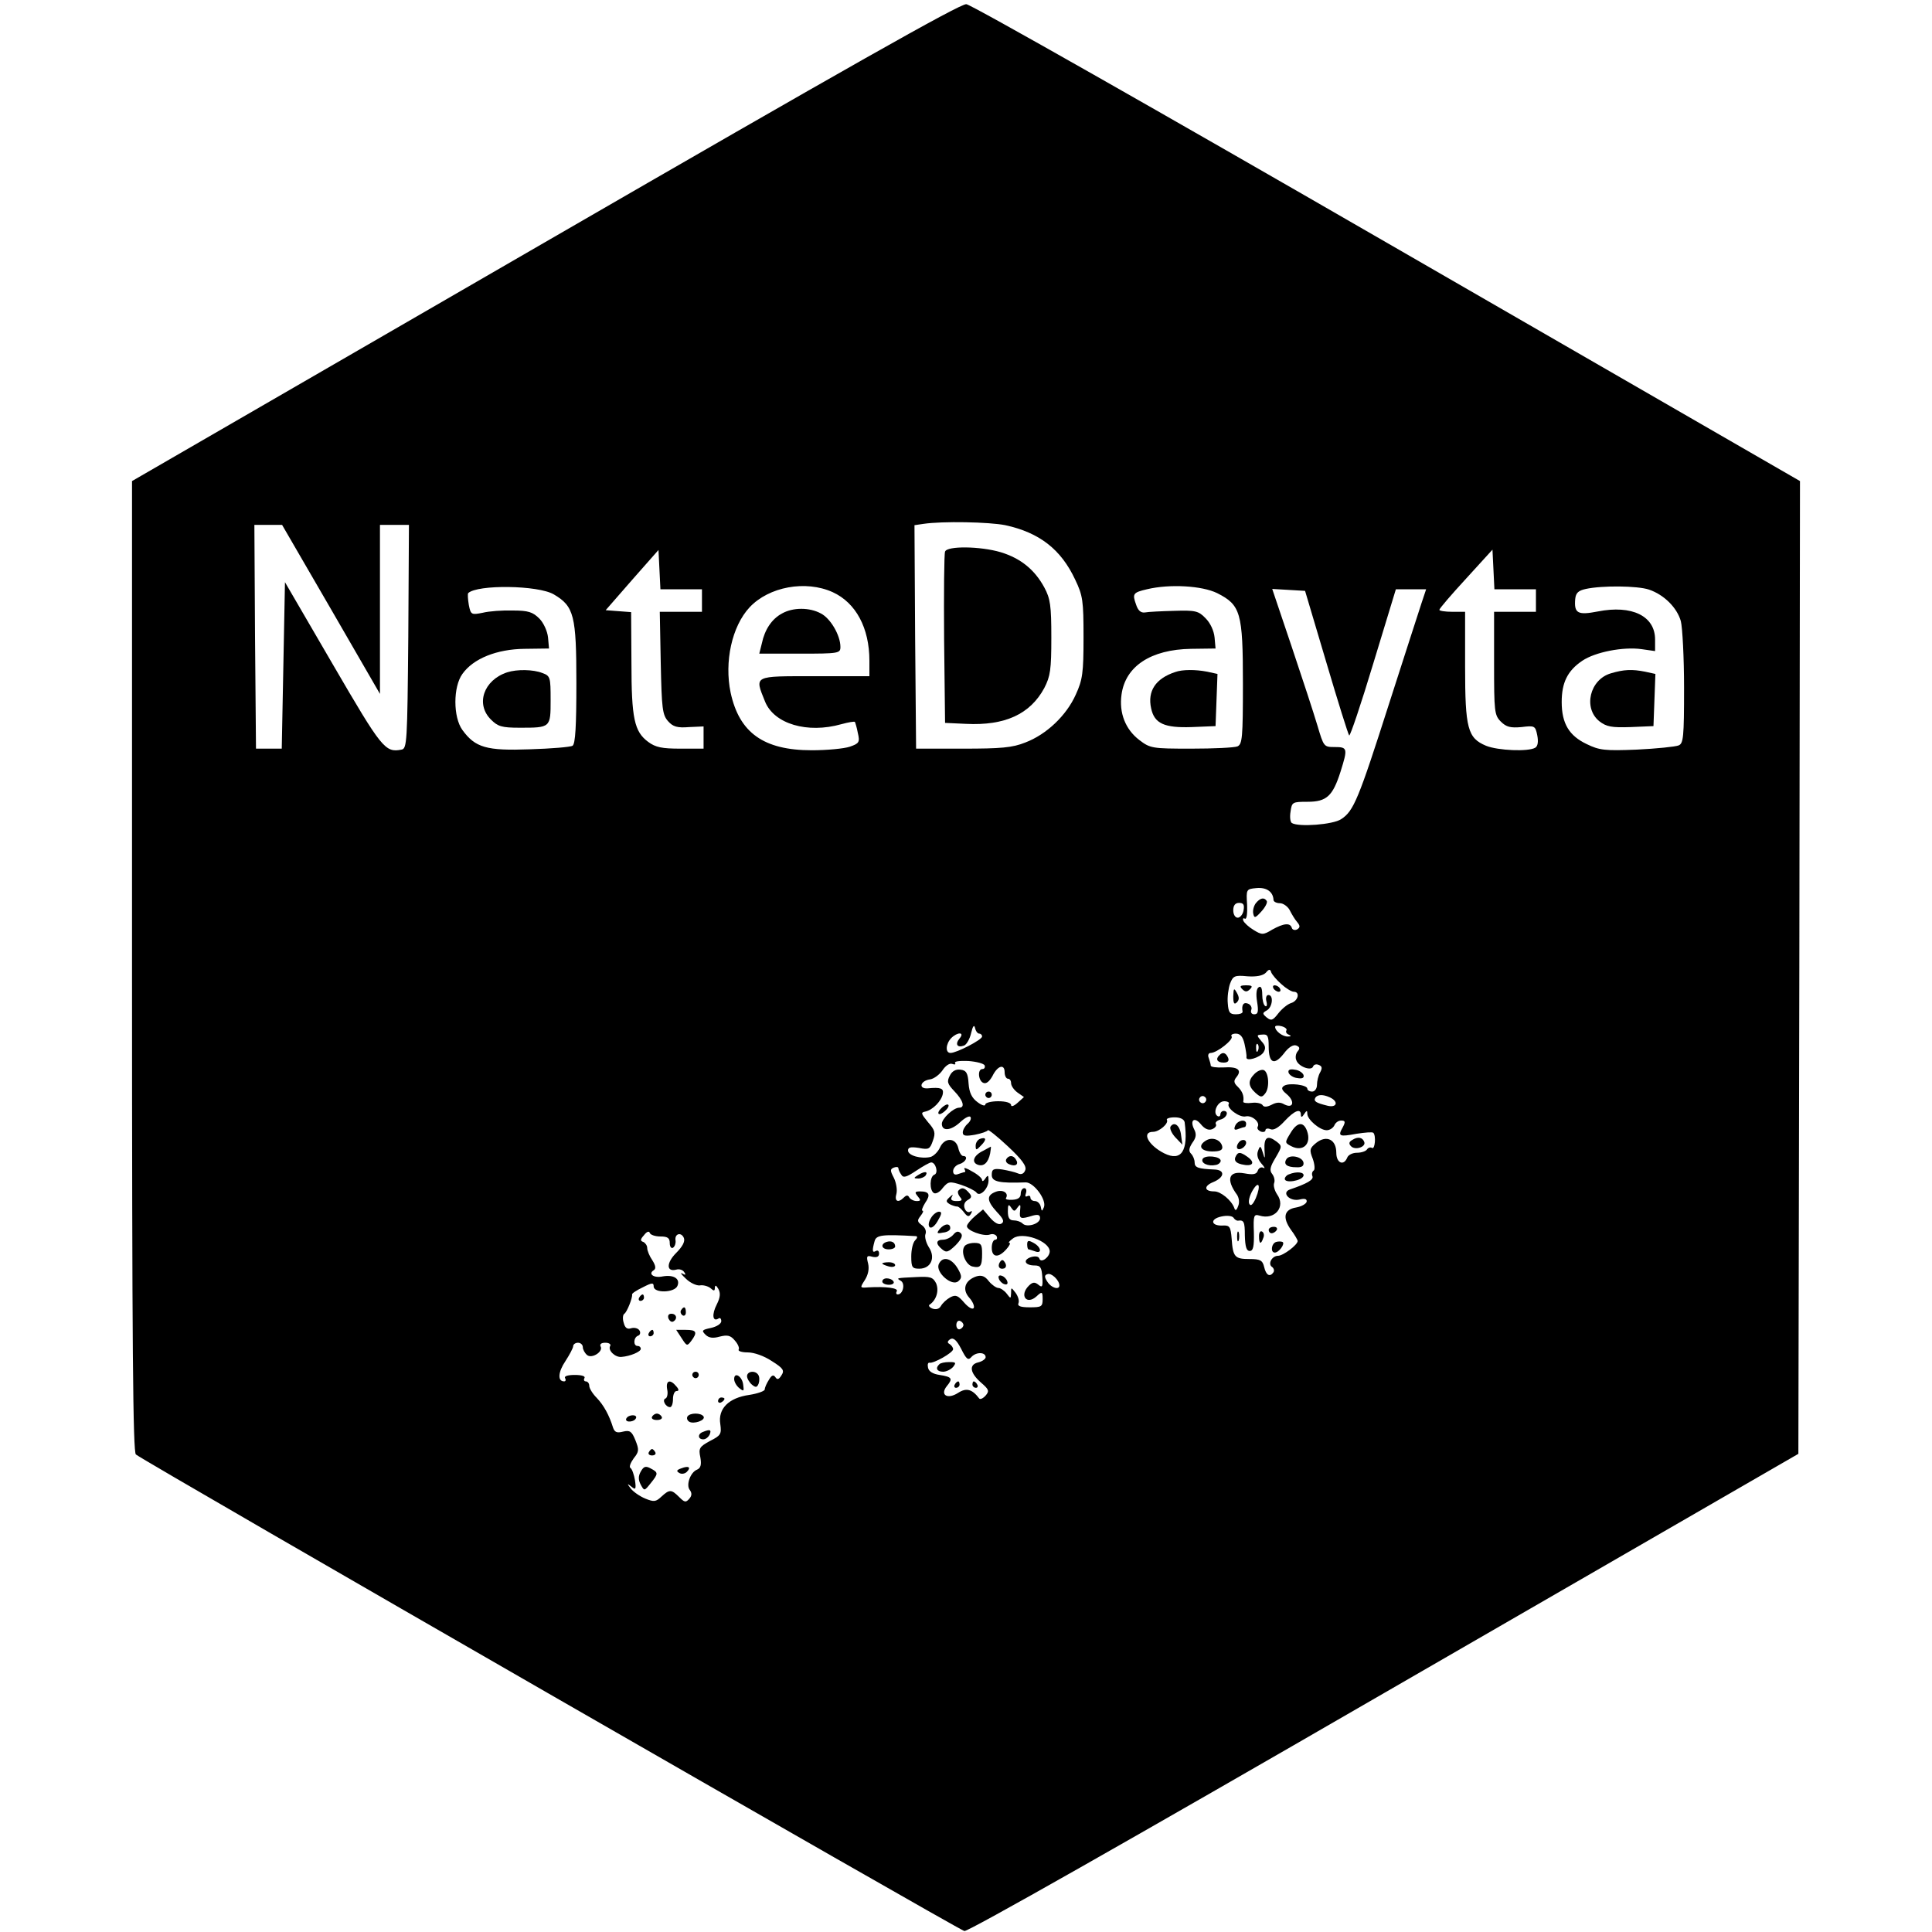
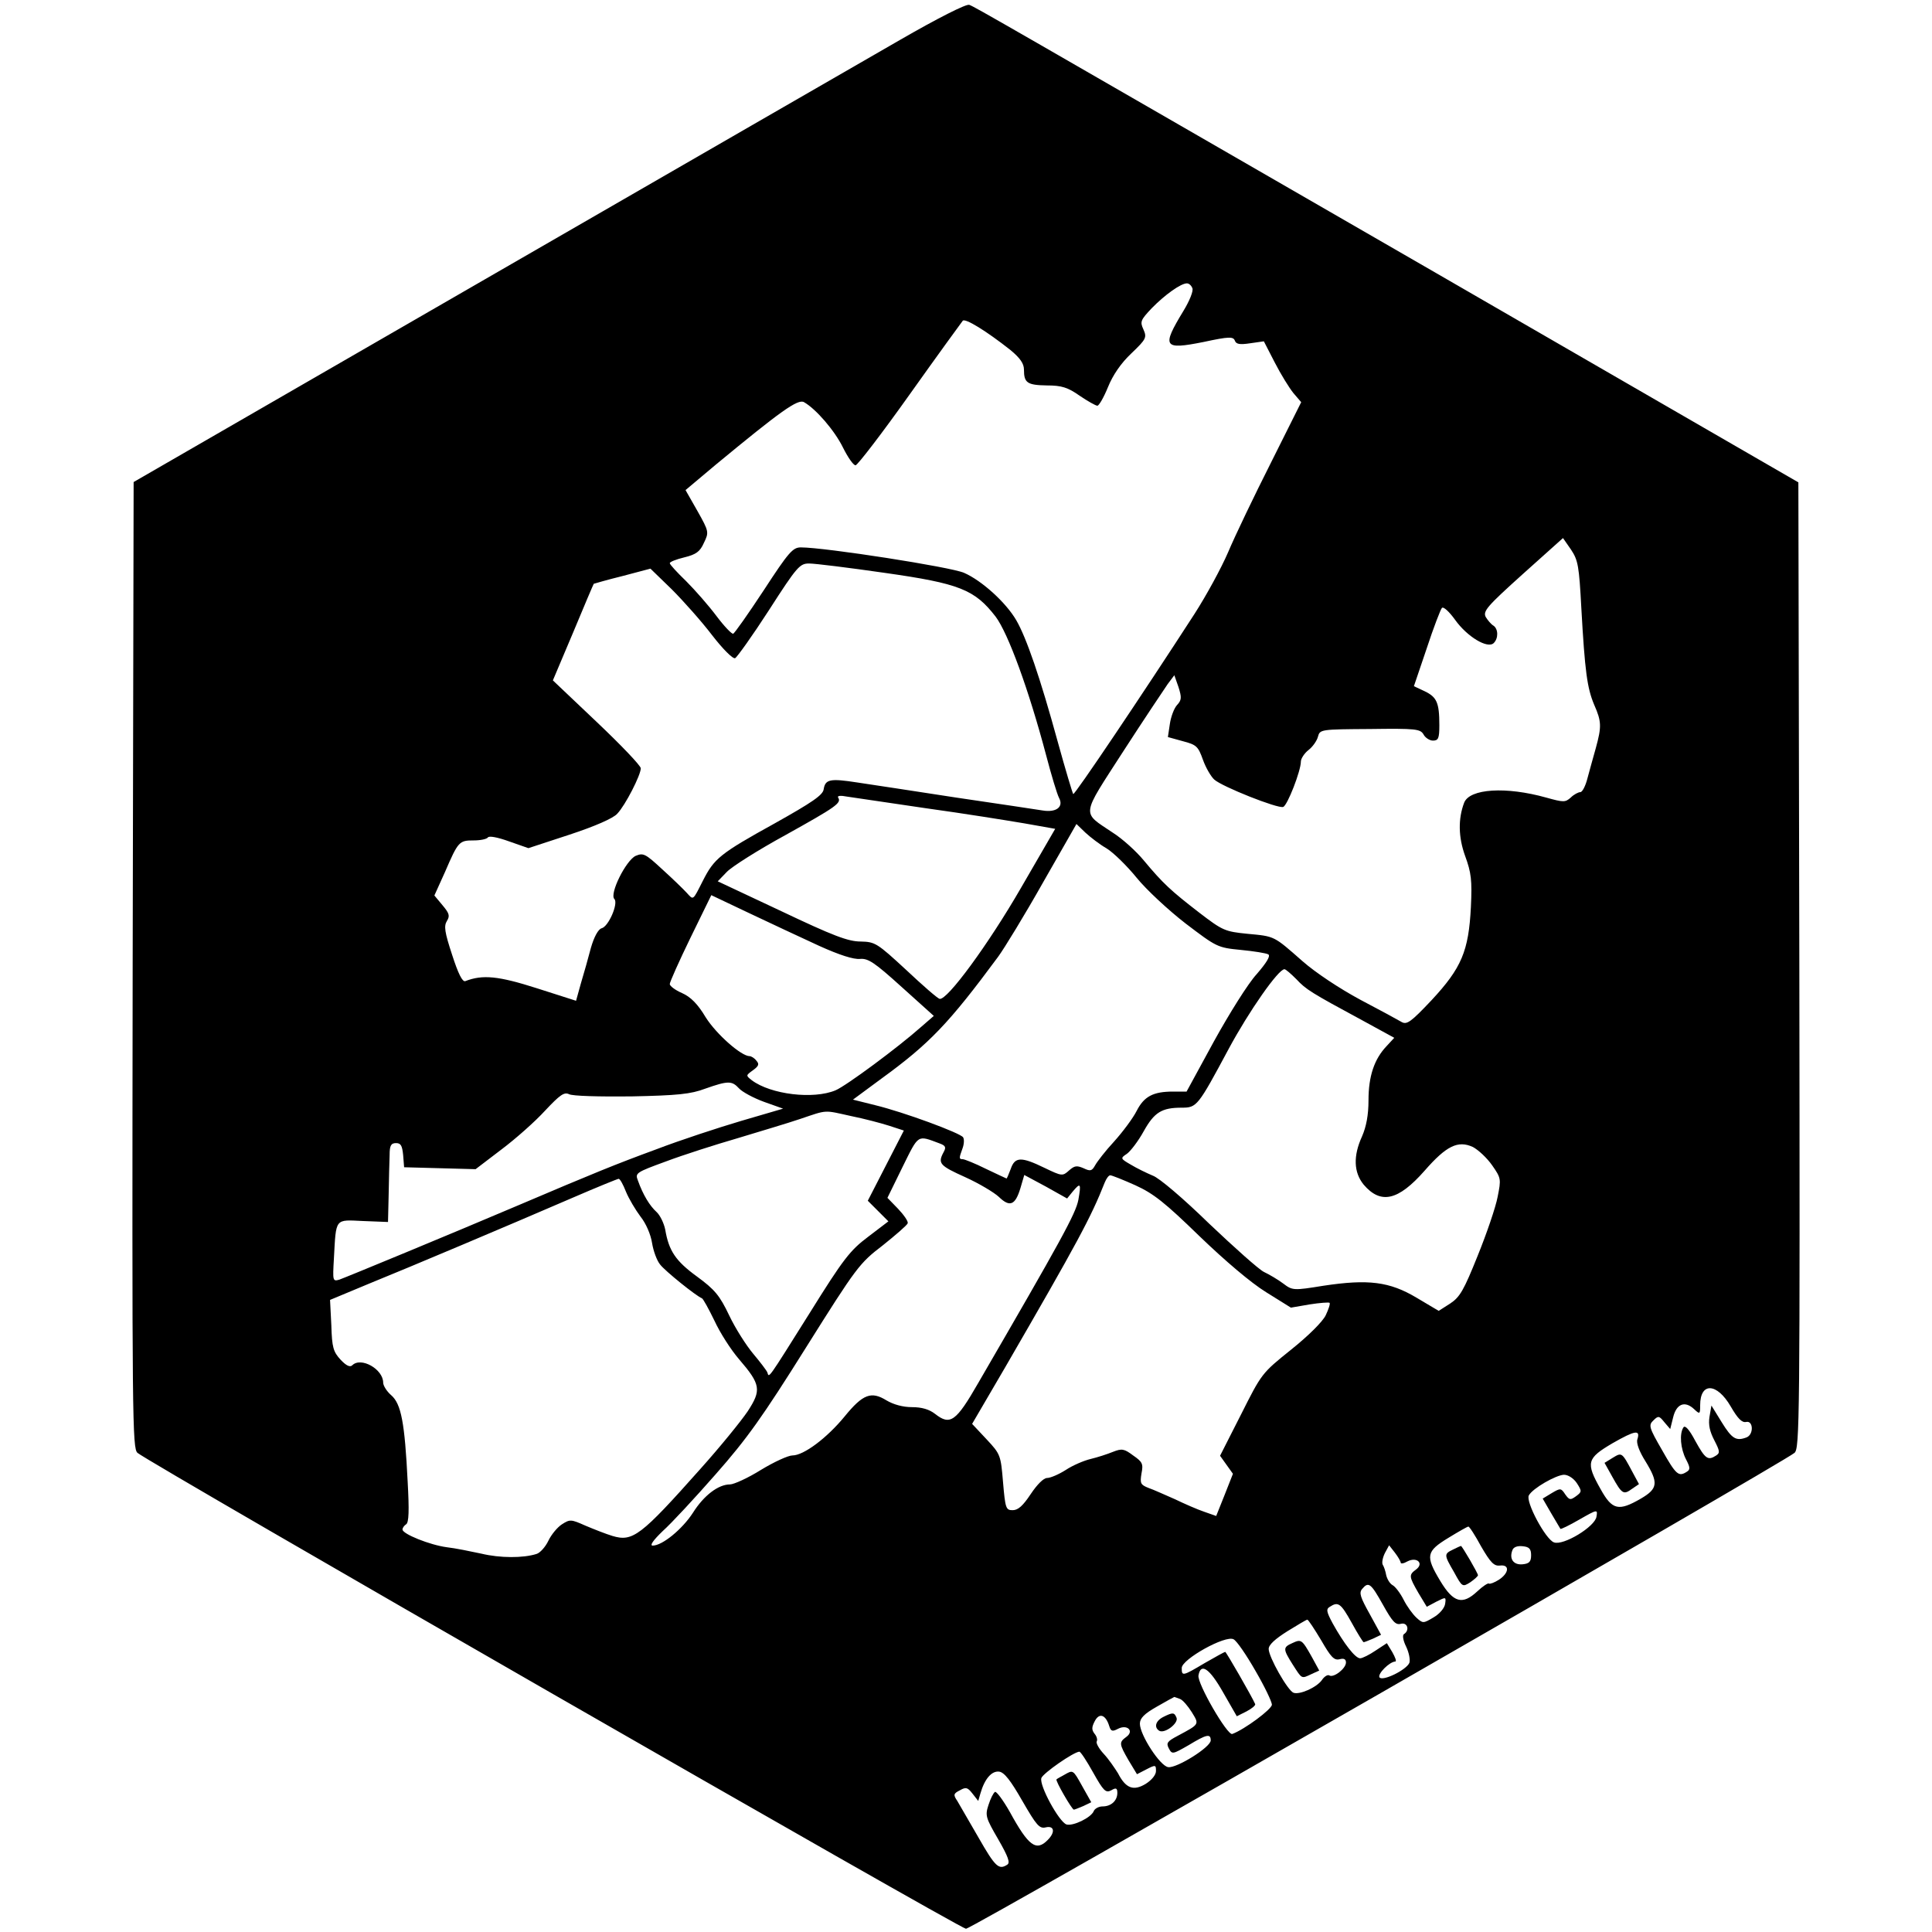
<svg xmlns="http://www.w3.org/2000/svg" version="1.0" width="600pt" height="600pt" viewBox="0 0 600 600" preserveAspectRatio="xMidYMid meet">
  <g transform="translate(0,600) scale(0.1,-0.1)" fill="#000000" stroke="none">
-     <path d="M1693 5248 l-1283 -742 0 -1507 c0 -1193 3 -1509 12 -1516 33 -26 2556 -1477 2573 -1480 12 -2 508 279 1305 740 l1285 742 3 1511 2 1510 -1281 739 c-705 407 -1293 741 -1308 742 -19 2 -383 -204 -1308 -739z m1429 -879 c106 -23 173 -75 217 -169 24 -50 26 -66 26 -180 0 -110 -3 -131 -24 -177 -29 -65 -91 -124 -157 -149 -40 -16 -75 -19 -194 -19 l-145 0 -3 347 -2 347 27 4 c60 9 205 6 255 -4z m-2094 -261 l152 -263 0 263 0 262 45 0 45 0 -2 -347 c-3 -328 -4 -348 -21 -351 -51 -10 -61 3 -213 264 l-149 256 -5 -259 -5 -258 -40 0 -40 0 -3 348 -2 347 43 0 43 0 152 -262z m1087 62 l65 0 0 -35 0 -35 -66 0 -65 0 3 -159 c3 -141 5 -161 23 -181 15 -17 29 -21 65 -18 l45 2 0 -34 0 -35 -72 0 c-57 0 -77 4 -100 21 -43 32 -52 72 -52 246 l-1 157 -40 3 -39 3 82 94 82 93 3 -61 3 -61 64 0z m2590 0 l65 0 0 -35 0 -35 -65 0 -65 0 0 -160 c0 -150 1 -161 21 -181 17 -17 30 -20 64 -17 41 5 43 4 49 -25 4 -20 2 -34 -6 -39 -21 -13 -116 -9 -153 6 -57 24 -65 53 -65 246 l0 170 -40 0 c-22 0 -40 3 -40 6 0 4 37 47 83 97 l82 90 3 -61 3 -62 64 0z m-2985 -16 c63 -37 70 -66 70 -276 0 -131 -3 -189 -12 -194 -6 -4 -66 -9 -132 -11 -135 -5 -170 5 -210 60 -29 40 -29 134 0 174 34 48 107 77 193 78 l76 1 -3 34 c-2 20 -14 46 -27 59 -20 20 -34 25 -82 25 -32 1 -74 -2 -94 -7 -35 -7 -37 -6 -43 24 -3 18 -4 34 -2 37 28 27 217 25 266 -4z m866 7 c72 -33 114 -111 114 -213 l0 -48 -170 0 c-192 0 -187 3 -154 -79 28 -69 131 -100 237 -70 22 6 40 9 42 7 1 -2 6 -17 9 -34 7 -29 4 -33 -25 -43 -18 -6 -71 -11 -118 -11 -149 0 -225 54 -252 179 -20 96 4 206 59 265 60 64 174 85 258 47z m1194 -3 c73 -37 80 -60 80 -281 0 -169 -2 -188 -17 -195 -10 -4 -75 -7 -144 -7 -121 0 -127 1 -161 27 -43 33 -63 84 -55 141 12 88 91 140 216 142 l76 1 -3 34 c-2 21 -13 45 -28 60 -22 23 -32 25 -97 23 -39 -1 -81 -3 -91 -5 -13 -2 -22 6 -28 25 -12 33 -9 37 34 47 71 17 171 11 218 -12z m1341 11 c47 -16 87 -56 99 -98 5 -20 10 -113 10 -207 0 -154 -2 -173 -17 -179 -10 -4 -68 -10 -130 -13 -99 -4 -116 -2 -155 17 -55 26 -78 64 -78 131 0 60 18 97 64 128 40 27 127 44 184 36 l42 -6 0 36 c0 73 -72 108 -178 87 -62 -12 -74 -6 -70 39 2 19 10 26 33 31 51 11 160 10 196 -2z m-1002 -226 c36 -122 68 -224 71 -227 3 -3 37 98 75 224 l70 230 47 0 47 0 -14 -42 c-8 -24 -53 -164 -101 -313 -95 -297 -110 -334 -149 -359 -25 -17 -132 -25 -153 -12 -5 3 -7 19 -4 36 4 29 6 30 53 30 59 0 78 18 102 93 23 73 22 77 -18 77 -34 0 -34 1 -54 68 -11 37 -47 147 -80 245 l-60 178 51 -3 51 -3 66 -222z m-164 -738 c0 -5 9 -10 20 -10 10 0 24 -10 30 -21 6 -12 16 -29 23 -37 10 -12 10 -17 1 -23 -7 -4 -15 -2 -17 4 -5 17 -25 15 -61 -5 -28 -17 -32 -17 -58 -1 -15 9 -29 22 -32 29 -2 6 0 9 5 6 6 -3 8 16 7 43 -3 48 -3 49 29 52 32 3 52 -12 53 -37z m-93 -32 c-2 -13 -11 -23 -18 -23 -8 0 -14 10 -14 23 0 15 6 23 18 23 14 0 17 -6 14 -23z m117 -229 c14 -13 32 -24 39 -24 20 0 14 -28 -8 -35 -11 -3 -29 -18 -40 -32 -17 -22 -22 -24 -36 -13 -14 12 -14 14 0 22 18 10 22 48 5 48 -6 0 -9 -9 -6 -20 3 -11 1 -18 -4 -14 -5 3 -9 19 -9 35 0 20 -4 28 -11 23 -7 -4 -9 -21 -5 -45 5 -31 3 -39 -9 -39 -8 0 -12 6 -9 14 3 7 -2 16 -10 19 -14 6 -21 -4 -17 -25 0 -5 -9 -8 -21 -8 -19 0 -23 6 -25 34 -2 19 2 47 7 61 9 24 14 27 54 23 28 -2 48 2 57 11 10 12 14 12 17 1 3 -7 17 -24 31 -36z m-938 -154 c5 0 9 -4 9 -9 0 -10 -79 -51 -98 -51 -17 0 -15 28 2 46 20 20 43 19 26 -1 -15 -18 -7 -30 14 -22 8 3 18 21 22 39 5 21 9 27 12 16 2 -10 8 -18 13 -18z m954 10 c-3 -5 1 -11 7 -13 9 -4 8 -6 -2 -6 -16 -1 -40 17 -40 30 0 4 9 5 20 2 11 -3 18 -9 15 -13z m-130 -42 c4 -18 7 -37 6 -41 -3 -15 42 -2 53 15 8 13 6 21 -7 35 -15 18 -15 19 3 20 17 2 20 -5 20 -37 0 -52 17 -60 47 -22 14 19 29 29 39 25 10 -4 12 -9 4 -18 -6 -7 -8 -20 -4 -28 7 -20 47 -34 52 -19 2 6 10 8 17 5 11 -4 12 -10 5 -23 -6 -10 -10 -28 -10 -39 0 -12 -7 -21 -15 -21 -8 0 -15 4 -15 9 0 12 -57 19 -72 9 -10 -6 -8 -13 8 -26 26 -22 21 -46 -7 -32 -13 8 -25 7 -40 -1 -14 -7 -24 -8 -28 -1 -3 5 -18 9 -33 7 -15 -2 -27 0 -27 3 3 18 -2 32 -17 47 -13 12 -13 19 -4 30 18 22 4 33 -40 30 -22 -1 -40 1 -40 6 0 4 -3 14 -6 23 -4 9 -1 16 6 16 19 0 71 41 65 51 -4 5 3 9 13 9 14 0 22 -10 27 -32z m42 -20 c-3 -8 -6 -5 -6 6 -1 11 2 17 5 13 3 -3 4 -12 1 -19z m-849 -47 c2 -6 -1 -11 -7 -11 -16 0 -13 -37 3 -43 9 -4 19 5 28 21 16 33 38 39 38 12 0 -11 5 -20 10 -20 6 0 10 -6 10 -14 0 -8 9 -21 20 -29 l20 -14 -20 -18 c-11 -10 -20 -13 -20 -7 0 7 -16 12 -40 12 -22 0 -40 -5 -40 -10 0 -6 -11 -3 -24 7 -18 13 -26 30 -28 58 -2 32 -7 41 -25 43 -14 2 -26 -4 -33 -18 -10 -19 -8 -26 14 -49 27 -28 34 -51 15 -51 -18 0 -54 -34 -54 -50 0 -24 28 -22 57 5 15 14 29 21 32 16 3 -5 -1 -14 -9 -21 -8 -7 -15 -19 -15 -27 0 -11 9 -12 38 -7 20 4 38 10 40 14 1 3 29 -19 62 -50 44 -41 59 -62 54 -74 -4 -11 -12 -15 -23 -10 -9 4 -31 9 -48 12 -28 4 -33 1 -33 -17 0 -21 23 -26 105 -23 25 1 66 -54 57 -77 -6 -14 -7 -14 -10 2 -2 9 -10 17 -18 17 -8 0 -14 5 -14 11 0 5 -4 7 -10 4 -6 -3 -7 1 -4 9 3 9 1 16 -5 16 -6 0 -11 -8 -11 -17 0 -12 -8 -18 -25 -19 -14 -1 -23 1 -21 5 10 16 -10 28 -31 20 -30 -11 -29 -28 3 -63 20 -21 24 -30 14 -36 -8 -5 -21 2 -35 18 l-22 26 -24 -20 c-13 -11 -25 -25 -26 -31 -3 -14 52 -34 71 -27 8 3 17 1 21 -5 3 -6 1 -11 -4 -11 -6 0 -11 -11 -11 -25 0 -30 20 -33 45 -5 10 11 14 20 10 20 -5 0 0 6 11 14 29 22 113 -8 114 -40 0 -18 -27 -38 -32 -23 -2 7 -12 9 -26 5 -27 -9 -19 -26 11 -26 18 0 22 -6 24 -36 2 -30 0 -34 -12 -24 -11 9 -18 9 -30 -3 -30 -30 -7 -61 24 -33 17 16 19 15 19 -9 0 -23 -4 -25 -40 -25 -29 0 -39 4 -35 13 3 7 -1 21 -9 32 -14 18 -14 18 -14 -1 -1 -18 -1 -18 -14 -1 -7 9 -19 17 -25 17 -7 0 -21 10 -30 21 -12 16 -23 20 -39 15 -35 -12 -45 -40 -22 -66 11 -12 17 -27 14 -32 -4 -6 -17 2 -30 17 -19 22 -26 25 -43 16 -11 -6 -24 -18 -29 -27 -5 -9 -15 -12 -26 -8 -10 4 -14 10 -8 13 20 14 29 43 19 66 -10 19 -18 21 -61 19 -65 -3 -63 -3 -48 -12 14 -9 6 -42 -10 -42 -5 0 -6 5 -3 10 6 10 -34 15 -88 12 -27 -2 -27 -2 -11 23 10 16 14 34 10 51 -6 23 -4 26 13 21 14 -3 21 0 21 10 0 8 -4 11 -10 8 -11 -7 -12 1 -4 30 5 20 24 22 129 16 5 -1 4 -6 -3 -13 -7 -7 -12 -29 -12 -50 0 -34 3 -38 25 -38 36 0 51 34 30 66 -9 14 -14 33 -11 41 4 9 -1 21 -11 28 -15 11 -15 15 -4 29 7 9 10 16 6 16 -4 0 0 11 8 24 18 26 13 36 -16 36 -16 0 -17 -3 -7 -15 10 -12 10 -15 -3 -15 -9 0 -19 5 -23 11 -4 8 -9 8 -17 0 -18 -18 -30 -12 -23 12 3 12 -1 35 -8 49 -12 23 -12 27 0 32 8 3 14 2 14 -2 0 -4 4 -13 9 -20 6 -11 16 -8 46 12 21 14 42 26 47 26 14 0 23 -33 10 -38 -15 -5 -16 -48 -2 -57 6 -4 19 3 28 16 17 20 21 21 58 9 21 -7 42 -18 46 -23 10 -16 38 11 38 37 0 17 -2 18 -10 6 -5 -8 -10 -10 -10 -5 0 6 -14 18 -31 27 -16 10 -27 13 -24 8 3 -6 4 -10 1 -10 -2 0 -11 -3 -20 -6 -10 -4 -16 -1 -16 9 0 9 9 19 20 22 20 6 28 25 11 25 -5 0 -12 11 -15 25 -8 33 -43 33 -57 1 -6 -13 -19 -26 -29 -29 -29 -7 -70 4 -70 20 0 10 8 12 34 8 30 -6 34 -4 43 22 9 25 7 33 -15 58 -22 27 -23 30 -8 33 23 5 50 33 54 55 3 17 -6 21 -47 17 -30 -2 -23 24 8 28 12 2 29 15 38 28 9 14 22 23 30 20 8 -3 12 -2 9 3 -3 5 15 7 41 6 26 -2 49 -8 51 -14z m686 -112 c-3 -5 -10 -7 -15 -3 -5 3 -7 10 -3 15 3 5 10 7 15 3 5 -3 7 -10 3 -15z m386 13 c28 -13 22 -33 -7 -26 -37 9 -44 14 -38 25 7 10 23 11 45 1z m-314 -20 c-8 -13 34 -44 53 -39 19 4 45 -18 37 -32 -3 -5 1 -11 9 -15 8 -3 15 -1 15 4 0 5 7 7 16 3 10 -4 26 6 44 26 30 32 50 40 50 19 0 -9 4 -8 10 2 8 12 10 12 10 1 0 -18 39 -51 60 -51 10 0 20 7 24 15 3 8 12 15 21 15 13 0 14 -4 5 -21 -16 -28 -11 -30 43 -20 26 4 49 6 52 3 9 -9 5 -53 -4 -47 -5 3 -12 1 -16 -5 -3 -5 -17 -10 -31 -10 -14 0 -27 -7 -30 -15 -11 -27 -34 -17 -34 15 0 41 -30 56 -62 31 -21 -17 -22 -22 -11 -50 6 -17 7 -33 3 -36 -5 -3 -7 -11 -4 -18 4 -11 -17 -23 -70 -41 -28 -10 0 -39 31 -31 16 4 22 1 21 -7 -2 -7 -16 -15 -33 -18 -37 -6 -43 -31 -16 -69 12 -16 21 -32 21 -35 0 -12 -45 -46 -61 -46 -19 0 -33 -26 -18 -35 5 -4 7 -11 4 -16 -11 -16 -23 -10 -29 16 -5 21 -12 25 -46 25 -45 0 -51 6 -55 63 -3 37 -6 42 -27 41 -37 -2 -42 20 -5 28 18 4 34 2 38 -4 3 -5 9 -9 13 -9 19 3 22 -3 22 -46 1 -35 5 -48 15 -48 11 0 14 14 13 58 -2 52 0 57 17 52 48 -15 83 27 55 66 -8 12 -12 28 -9 35 3 8 0 20 -6 28 -9 11 -7 22 10 50 21 36 21 37 3 51 -28 21 -39 13 -37 -26 2 -29 1 -30 -5 -9 -7 23 -9 23 -15 6 -5 -12 -1 -26 10 -39 10 -11 13 -17 7 -14 -7 4 -15 0 -18 -9 -4 -11 -14 -13 -41 -8 -49 9 -59 -18 -23 -67 6 -10 8 -24 3 -35 -5 -14 -9 -15 -12 -5 -9 24 -42 51 -62 51 -32 0 -33 17 -3 29 36 15 37 38 3 39 -50 2 -61 6 -61 22 0 9 -5 21 -11 27 -8 8 -7 17 4 34 12 16 13 27 6 41 -15 29 0 41 20 17 12 -15 24 -20 35 -16 10 4 15 11 12 16 -3 5 3 11 14 14 20 5 28 27 10 27 -5 0 -10 -5 -10 -11 0 -5 -4 -8 -9 -5 -16 10 0 46 21 46 10 0 17 -4 14 -8z m-137 -57 c12 -89 -10 -123 -63 -97 -50 25 -72 67 -35 67 19 0 49 26 43 37 -3 4 8 8 24 8 18 0 29 -6 31 -15z m221 -236 c-9 -20 -16 -26 -20 -18 -4 6 0 24 9 40 20 35 28 19 11 -22z m-740 -29 c9 12 10 10 8 -10 -3 -26 1 -27 40 -15 16 4 22 2 22 -8 0 -18 -41 -30 -54 -17 -6 6 -18 10 -28 10 -13 0 -18 8 -18 28 0 21 2 24 10 12 9 -13 11 -13 20 0z m-1109 -90 c23 0 29 -5 29 -21 0 -11 5 -17 10 -14 6 4 9 14 8 22 -4 22 18 28 26 8 4 -11 -5 -27 -24 -46 -31 -31 -31 -60 0 -52 10 3 21 -1 25 -8 6 -8 4 -10 -6 -4 -8 4 -3 -3 11 -16 13 -13 33 -22 43 -21 10 2 25 -2 33 -8 11 -10 14 -10 14 1 1 9 4 8 11 -4 7 -13 6 -26 -5 -48 -16 -31 -13 -55 5 -44 5 4 9 0 9 -8 0 -8 -14 -17 -32 -21 -28 -6 -30 -8 -17 -21 10 -10 23 -12 44 -6 24 6 34 4 47 -12 10 -11 15 -24 12 -28 -3 -5 10 -9 28 -9 20 0 51 -11 75 -27 35 -22 40 -29 30 -44 -8 -13 -13 -15 -19 -6 -6 9 -12 6 -20 -8 -7 -11 -13 -24 -13 -30 0 -5 -22 -13 -48 -17 -64 -9 -98 -43 -90 -91 4 -30 2 -35 -32 -52 -33 -18 -36 -23 -30 -51 4 -23 1 -33 -10 -38 -21 -8 -35 -48 -23 -63 7 -9 7 -18 -1 -27 -11 -13 -15 -12 -32 5 -24 24 -30 24 -55 1 -17 -16 -23 -17 -50 -6 -17 7 -37 21 -45 31 -12 16 -12 17 2 6 13 -11 15 -8 11 20 -3 17 -9 35 -14 38 -5 3 0 16 10 30 17 21 17 27 5 57 -11 27 -17 31 -38 26 -19 -5 -26 -2 -31 12 -12 39 -29 70 -51 93 -13 13 -23 30 -23 37 0 8 -5 14 -11 14 -5 0 -7 5 -4 10 4 6 -8 10 -30 10 -22 0 -34 -4 -30 -10 3 -5 2 -10 -3 -10 -21 0 -19 29 4 63 13 20 24 41 24 46 0 6 7 11 15 11 8 0 15 -6 15 -14 0 -7 6 -18 13 -24 15 -13 52 11 42 27 -3 7 3 11 15 11 12 0 18 -5 15 -10 -8 -13 15 -36 35 -34 27 2 60 16 60 25 0 5 -4 9 -10 9 -14 0 -13 27 2 32 6 2 8 10 4 16 -4 7 -16 10 -26 7 -12 -4 -19 1 -23 17 -4 12 -3 25 2 28 8 5 26 50 24 60 -1 3 14 13 33 22 29 15 34 15 34 3 0 -22 66 -20 74 2 9 22 -12 35 -46 29 -28 -6 -46 8 -28 19 8 5 6 15 -4 31 -9 13 -16 30 -16 38 0 8 -6 16 -12 19 -10 3 -10 8 2 21 8 11 16 14 18 7 2 -6 17 -11 33 -11z m1239 -152 c0 -15 -25 -8 -37 11 -10 15 -10 21 0 24 12 5 37 -19 37 -35z m-298 -123 c0 -5 -5 -11 -11 -13 -6 -2 -11 4 -11 13 0 9 5 15 11 13 6 -2 11 -8 11 -13z m26 -98 c15 15 43 14 43 -2 0 -5 -10 -13 -23 -16 -30 -7 -26 -33 10 -64 23 -20 25 -25 13 -39 -8 -9 -17 -13 -20 -9 -22 29 -40 34 -66 17 -33 -21 -57 -6 -34 22 19 23 15 28 -23 34 -21 3 -34 11 -36 23 -2 10 0 16 5 15 12 -3 73 31 73 42 0 5 -5 12 -11 16 -8 4 -7 9 2 15 10 6 20 -3 34 -30 17 -34 22 -37 33 -24z" />
-     <path d="M2935 4287 c-3 -7 -4 -129 -3 -272 l3 -260 65 -3 c121 -6 199 30 243 111 19 37 22 57 22 157 0 99 -3 121 -22 156 -30 55 -73 90 -135 109 -64 19 -167 20 -173 2z" />
-     <path d="M1575 3912 c-73 -24 -99 -99 -50 -147 21 -21 33 -25 89 -25 96 0 96 0 96 86 0 71 -1 75 -26 84 -28 11 -78 12 -109 2z" />
-     <path d="M2429 4095 c-32 -17 -54 -50 -63 -93 l-8 -32 126 0 c121 0 126 1 126 21 0 36 -31 89 -61 104 -35 19 -86 19 -120 0z" />
-     <path d="M3650 3913 c-61 -20 -87 -59 -75 -113 10 -47 41 -61 126 -58 l74 3 3 81 3 81 -32 7 c-36 7 -77 7 -99 -1z" />
-     <path d="M5003 3909 c-66 -19 -87 -108 -36 -149 22 -17 38 -20 97 -18 l71 3 3 81 3 81 -32 7 c-40 8 -66 7 -106 -5z" />
-     <path d="M3900 3195 c-6 -8 -10 -22 -8 -32 3 -15 6 -15 25 6 12 13 20 28 17 33 -8 12 -20 10 -34 -7z" />
-     <path d="M3858 2928 c9 -9 15 -9 24 0 9 9 7 12 -12 12 -19 0 -21 -3 -12 -12z" />
-     <path d="M3955 2930 c3 -5 11 -10 16 -10 6 0 7 5 4 10 -3 6 -11 10 -16 10 -6 0 -7 -4 -4 -10z" />
-     <path d="M3830 2906 c0 -22 3 -27 11 -19 8 8 8 16 0 30 -9 16 -10 14 -11 -11z" />
-     <path d="M3787 2723 c-13 -12 -7 -23 13 -23 13 0 18 5 14 15 -7 16 -17 19 -27 8z" />
-     <path d="M3896 2665 c-21 -21 -20 -38 3 -59 16 -14 20 -15 30 -2 15 18 11 68 -5 73 -7 2 -19 -3 -28 -12z" />
-     <path d="M4002 2668 c3 -7 15 -15 27 -16 16 -3 22 1 19 10 -3 7 -15 15 -27 16 -16 3 -22 -1 -19 -10z" />
-     <path d="M3060 2600 c0 -5 5 -10 10 -10 6 0 10 5 10 10 0 6 -4 10 -10 10 -5 0 -10 -4 -10 -10z" />
-     <path d="M2920 2555 c-7 -8 -8 -15 -2 -15 5 0 15 7 22 15 7 8 8 15 2 15 -5 0 -15 -7 -22 -15z" />
-     <path d="M3043 2463 c-7 -3 -13 -12 -13 -21 0 -15 2 -15 17 1 18 18 16 27 -4 20z" />
-     <path d="M3053 2426 c-29 -14 -37 -35 -17 -43 19 -7 33 6 39 35 2 12 3 21 2 21 -1 -1 -12 -6 -24 -13z" />
-     <path d="M3125 2400 c-3 -6 1 -13 10 -16 19 -8 30 0 20 15 -8 14 -22 14 -30 1z" />
-     <path d="M2850 2350 c-13 -8 -13 -10 2 -10 9 0 20 5 23 10 8 13 -5 13 -25 0z" />
-     <path d="M2977 2303 c-4 -3 -2 -12 4 -20 9 -10 7 -13 -10 -13 -15 0 -20 4 -15 13 5 9 3 8 -7 -1 -12 -11 -12 -14 1 -22 8 -4 18 -7 22 -7 4 1 13 -7 21 -17 11 -15 16 -16 22 -6 5 8 4 11 -2 7 -6 -4 -14 1 -17 10 -4 10 -1 20 9 26 13 7 14 12 4 23 -13 15 -22 18 -32 7z" />
-     <path d="M2891 2217 c-7 -11 -9 -23 -4 -28 5 -5 16 3 25 19 13 22 14 29 4 29 -7 0 -19 -9 -25 -20z" />
-     <path d="M2919 2184 c-11 -14 -10 -16 9 -12 13 1 23 7 23 13 1 17 -17 16 -32 -1z" />
-     <path d="M2960 2165 c-7 -8 -21 -15 -31 -15 -23 0 -24 -13 -3 -30 13 -11 19 -9 42 13 18 19 23 30 16 37 -8 8 -15 6 -24 -5z" />
-     <path d="M2753 2143 c-20 -7 -15 -23 7 -23 11 0 20 4 20 9 0 13 -12 19 -27 14z" />
-     <path d="M3190 2135 c0 -8 2 -15 4 -15 2 0 11 -3 20 -6 23 -9 20 13 -4 26 -16 9 -20 8 -20 -5z" />
-     <path d="M2995 2129 c-12 -18 4 -56 24 -62 26 -6 31 0 31 40 0 28 -3 33 -24 33 -14 0 -28 -5 -31 -11z" />
-     <path d="M2915 2073 c-9 -25 41 -69 61 -52 11 9 11 16 2 33 -20 39 -51 48 -63 19z" />
-     <path d="M3105 2080 c-8 -13 -1 -24 14 -19 6 3 7 10 2 18 -6 10 -10 10 -16 1z" />
-     <path d="M2740 2076 c0 -2 9 -6 20 -9 11 -3 20 -1 20 4 0 5 -9 9 -20 9 -11 0 -20 -2 -20 -4z" />
-     <path d="M3102 2029 c2 -7 10 -15 17 -17 8 -3 12 1 9 9 -2 7 -10 15 -17 17 -8 3 -12 -1 -9 -9z" />
-     <path d="M2740 2020 c0 -5 9 -10 21 -10 11 0 17 5 14 10 -3 6 -13 10 -21 10 -8 0 -14 -4 -14 -10z" />
-     <path d="M3836 2504 c-5 -12 -2 -15 10 -10 8 3 18 6 20 6 2 0 4 5 4 10 0 16 -27 11 -34 -6z" />
-     <path d="M4007 2480 c-17 -28 -17 -29 2 -39 37 -20 65 6 50 47 -11 30 -31 28 -52 -8z" />
-     <path d="M3747 2459 c-28 -16 -20 -34 17 -35 24 0 33 4 32 14 -3 21 -29 32 -49 21z" />
-     <path d="M4200 2460 c-11 -6 -12 -12 -4 -20 13 -13 46 -2 41 13 -5 15 -20 18 -37 7z" />
-     <path d="M3845 2449 c-4 -6 -5 -13 -2 -16 7 -7 27 6 27 18 0 12 -17 12 -25 -2z" />
-     <path d="M3836 2405 c-3 -10 3 -17 20 -21 33 -8 44 4 20 22 -25 18 -32 18 -40 -1z" />
-     <path d="M3735 2401 c-7 -13 17 -24 40 -19 9 1 16 8 16 13 0 14 -48 19 -56 6z" />
-     <path d="M3995 2400 c-10 -16 2 -25 31 -25 17 -1 24 4 22 15 -4 18 -43 26 -53 10z" />
-     <path d="M4003 2353 c-7 -2 -13 -9 -13 -14 0 -15 53 -6 58 9 4 12 -21 15 -45 5z" />
-     <path d="M3940 2180 c0 -5 4 -10 9 -10 6 0 13 5 16 10 3 6 -1 10 -9 10 -9 0 -16 -4 -16 -10z" />
-     <path d="M3842 2160 c0 -14 2 -19 5 -12 2 6 2 18 0 25 -3 6 -5 1 -5 -13z" />
-     <path d="M3910 2161 c0 -25 6 -27 13 -6 4 8 2 17 -3 20 -6 4 -10 -3 -10 -14z" />
-     <path d="M3963 2143 c-15 -5 -18 -33 -4 -33 13 0 33 28 24 33 -4 2 -14 2 -20 0z" />
-     <path d="M3635 2501 c-3 -6 4 -21 15 -33 l22 -23 -4 29 c-3 30 -21 45 -33 27z" />
-     <path d="M1985 1970 c-3 -5 -1 -10 4 -10 6 0 11 5 11 10 0 6 -2 10 -4 10 -3 0 -8 -4 -11 -10z" />
-     <path d="M2115 1931 c-3 -5 -1 -12 5 -16 5 -3 10 1 10 9 0 18 -6 21 -15 7z" />
-     <path d="M2076 1905 c4 -8 10 -12 15 -9 14 8 10 24 -6 24 -9 0 -12 -6 -9 -15z" />
-     <path d="M2015 1860 c-3 -5 -1 -10 4 -10 6 0 11 5 11 10 0 6 -2 10 -4 10 -3 0 -8 -4 -11 -10z" />
-     <path d="M2117 1844 c16 -25 17 -25 30 -8 20 27 16 34 -17 34 l-30 0 17 -26z" />
-     <path d="M2150 1730 c0 -5 5 -10 10 -10 6 0 10 5 10 10 0 6 -4 10 -10 10 -5 0 -10 -4 -10 -10z" />
-     <path d="M2320 1726 c0 -7 7 -19 15 -26 12 -10 16 -9 21 3 3 9 3 21 -1 27 -9 15 -35 12 -35 -4z" />
-     <path d="M2280 1717 c0 -8 7 -21 16 -28 14 -11 15 -10 12 11 -3 26 -28 41 -28 17z" />
-     <path d="M2072 1685 c3 -13 0 -26 -5 -28 -12 -4 0 -27 14 -27 5 0 9 11 9 25 0 14 5 25 11 25 8 0 8 5 -1 15 -19 23 -33 18 -28 -10z" />
-     <path d="M2230 1649 c0 -5 5 -7 10 -4 6 3 10 8 10 11 0 2 -4 4 -10 4 -5 0 -10 -5 -10 -11z" />
-     <path d="M1951 1601 c-7 -5 -9 -11 -4 -14 5 -3 15 -2 22 2 7 5 9 11 4 14 -5 3 -15 2 -22 -2z" />
-     <path d="M2025 1600 c-3 -5 3 -10 15 -10 12 0 18 5 15 10 -3 6 -10 10 -15 10 -5 0 -12 -4 -15 -10z" />
-     <path d="M2135 1601 c-3 -5 -1 -12 5 -16 14 -9 52 4 45 16 -8 12 -42 12 -50 0z" />
-     <path d="M2183 1553 c-17 -6 -16 -23 1 -23 8 0 16 7 20 15 6 15 1 17 -21 8z" />
-     <path d="M2015 1490 c-3 -5 1 -10 10 -10 9 0 13 5 10 10 -3 6 -8 10 -10 10 -2 0 -7 -4 -10 -10z" />
-     <path d="M1990 1430 c-8 -14 -8 -26 0 -41 11 -20 11 -20 31 5 24 30 24 33 -1 46 -15 8 -21 6 -30 -10z" />
-     <path d="M2116 1440 c-15 -5 -16 -9 -7 -14 7 -5 18 -3 24 3 14 14 6 20 -17 11z" />
-     <path d="M2917 1763 c-13 -12 -7 -23 12 -23 10 0 24 7 31 15 10 13 9 15 -12 15 -14 0 -28 -3 -31 -7z" />
-     <path d="M2965 1700 c-3 -5 -1 -10 4 -10 6 0 11 5 11 10 0 6 -2 10 -4 10 -3 0 -8 -4 -11 -10z" />
-     <path d="M3020 1700 c0 -5 5 -10 11 -10 5 0 7 5 4 10 -3 6 -8 10 -11 10 -2 0 -4 -4 -4 -10z" />
+     <path d="M2795 5876 c-110 -63 -690 -398 -1290 -744 l-1090 -629 -3 -1500 c-2 -1419 -1 -1501 15 -1515 36 -31 2555 -1478 2573 -1478 18 0 2537 1447 2573 1478 16 14 17 96 15 1515 l-3 1499 -1125 650 c-1361 785 -1431 826 -1450 833 -10 3 -97 -41 -215 -109z m908 -771 c4 -8 -9 -40 -28 -71 -68 -112 -62 -121 63 -96 79 17 92 17 97 4 4 -11 15 -13 48 -8 l42 6 34 -66 c19 -37 45 -79 58 -95 l24 -28 -94 -188 c-52 -103 -112 -228 -133 -278 -21 -49 -68 -135 -104 -191 -163 -252 -373 -564 -377 -560 -2 2 -24 75 -48 162 -55 201 -98 325 -129 378 -32 55 -107 123 -162 147 -40 18 -432 79 -507 79 -25 0 -38 -15 -115 -133 -48 -73 -91 -134 -95 -135 -4 -2 -28 23 -52 55 -24 32 -66 80 -94 108 -28 27 -51 52 -51 56 0 4 20 12 45 18 37 9 49 18 61 45 16 33 16 35 -20 99 l-37 65 94 79 c201 166 255 205 274 194 37 -21 95 -88 121 -141 15 -30 32 -55 39 -55 6 0 82 99 168 220 86 121 161 224 165 229 8 8 72 -31 148 -91 30 -25 42 -42 42 -61 0 -41 10 -48 71 -49 46 0 65 -6 102 -32 25 -17 50 -31 55 -31 5 0 20 26 33 58 15 37 40 74 73 105 46 44 48 49 37 74 -11 24 -9 29 26 66 40 41 90 77 109 77 7 0 14 -7 17 -15z m1208 -994 c11 -196 18 -248 40 -300 23 -52 23 -68 5 -134 -8 -29 -20 -71 -26 -94 -6 -24 -16 -43 -22 -43 -6 0 -20 -7 -30 -17 -17 -15 -22 -15 -76 0 -125 35 -238 28 -255 -16 -19 -50 -18 -107 3 -165 19 -52 22 -75 18 -159 -7 -137 -29 -189 -122 -289 -64 -68 -77 -77 -93 -68 -10 6 -67 37 -128 69 -65 35 -139 84 -180 120 -90 79 -85 77 -171 85 -70 7 -77 10 -150 66 -88 68 -112 90 -172 162 -23 28 -66 67 -96 86 -98 66 -100 47 32 252 64 99 127 193 138 209 l21 28 13 -37 c10 -32 10 -40 -5 -56 -9 -10 -19 -37 -22 -59 l-6 -40 47 -13 c42 -11 47 -16 62 -58 9 -25 25 -52 35 -61 24 -22 198 -91 214 -85 13 4 55 112 55 141 0 9 11 26 24 36 13 10 26 29 29 41 6 23 9 23 162 24 143 2 156 0 166 -17 5 -10 19 -19 29 -19 17 0 20 7 20 48 0 70 -8 87 -45 105 l-34 16 40 118 c21 64 43 121 47 125 5 5 23 -12 41 -37 37 -52 101 -91 120 -72 15 15 14 44 -1 54 -7 4 -18 17 -24 27 -9 18 4 33 115 133 l125 112 25 -36 c22 -33 25 -51 32 -182z m-2164 110 c233 -33 280 -52 345 -136 39 -52 103 -227 157 -431 16 -61 34 -121 40 -132 15 -28 -9 -46 -51 -39 -18 3 -139 21 -268 40 -129 20 -268 41 -308 47 -84 13 -99 10 -104 -21 -2 -18 -36 -41 -152 -106 -170 -94 -188 -109 -223 -178 -32 -63 -29 -61 -50 -38 -10 11 -44 44 -76 73 -53 49 -59 52 -83 42 -30 -14 -82 -118 -66 -134 13 -13 -18 -86 -40 -91 -10 -3 -23 -26 -33 -61 -8 -31 -22 -80 -31 -110 l-15 -54 -122 39 c-119 38 -168 43 -222 22 -9 -3 -22 23 -41 82 -23 70 -26 89 -16 105 10 16 7 24 -14 49 l-25 30 33 73 c41 95 44 98 89 98 21 0 40 4 44 9 3 6 30 1 66 -12 l60 -21 128 42 c79 26 136 51 148 65 25 26 73 120 73 141 0 8 -61 72 -137 144 l-136 129 63 149 c34 82 63 150 64 151 0 0 40 12 89 24 l87 23 66 -64 c36 -36 93 -100 125 -142 34 -44 65 -75 72 -72 6 3 54 70 105 149 88 137 96 145 125 145 18 0 123 -13 234 -29z m128 -731 c116 -16 253 -38 306 -47 l96 -17 -106 -183 c-101 -175 -230 -351 -253 -345 -6 1 -53 42 -104 90 -90 83 -96 87 -141 88 -39 0 -86 18 -246 94 l-198 93 28 29 c15 16 97 68 183 115 156 87 174 99 163 116 -4 6 8 7 28 3 19 -3 129 -19 244 -36z m562 -125 c21 -13 63 -54 93 -91 30 -37 99 -101 152 -142 96 -73 99 -75 171 -82 41 -4 79 -10 86 -14 7 -5 -5 -25 -36 -61 -27 -29 -86 -124 -133 -209 l-85 -156 -42 0 c-62 0 -90 -15 -113 -60 -11 -22 -43 -65 -70 -95 -27 -29 -53 -63 -59 -74 -10 -18 -15 -19 -36 -9 -21 9 -28 8 -45 -7 -20 -18 -22 -18 -76 8 -72 35 -92 35 -105 -3 -6 -16 -12 -30 -13 -30 -1 0 -30 14 -64 30 -34 17 -67 30 -72 30 -12 0 -12 3 -1 33 5 13 6 29 2 35 -8 13 -183 78 -274 100 l-68 17 88 65 c150 109 210 172 363 379 19 26 82 129 139 230 l104 182 28 -27 c15 -14 45 -37 66 -49z m-894 -302 c64 -29 108 -43 128 -41 25 2 44 -10 129 -87 l100 -90 -38 -33 c-73 -65 -234 -184 -267 -198 -69 -29 -201 -13 -260 31 -19 15 -19 15 3 31 18 13 21 19 11 30 -6 8 -16 14 -21 14 -26 0 -103 68 -136 120 -25 42 -47 64 -74 76 -21 9 -38 22 -38 28 0 6 29 71 64 143 l65 133 118 -56 c65 -31 162 -76 216 -101z m1483 -104 c30 -32 44 -41 207 -129 l97 -53 -24 -26 c-38 -40 -56 -93 -56 -168 0 -46 -7 -82 -20 -112 -28 -61 -26 -112 5 -150 53 -62 107 -50 189 43 68 78 104 95 150 74 17 -9 44 -34 60 -57 28 -40 28 -43 17 -98 -6 -32 -34 -114 -62 -183 -43 -107 -55 -128 -85 -148 l-36 -23 -69 41 c-84 50 -150 58 -289 37 -93 -15 -96 -15 -125 7 -16 12 -43 28 -60 36 -16 8 -92 76 -170 150 -79 77 -155 142 -175 149 -19 8 -50 23 -68 34 -33 19 -33 20 -12 34 11 8 35 39 52 70 33 59 56 73 118 73 47 0 50 4 146 183 63 117 154 247 173 247 4 0 20 -14 37 -31z m-1731 -339 c10 -11 45 -30 78 -42 l59 -21 -130 -38 c-71 -21 -190 -60 -263 -88 -128 -47 -194 -74 -429 -174 -209 -89 -536 -224 -556 -231 -21 -6 -21 -4 -17 66 7 127 2 120 91 116 l77 -3 2 85 c1 47 2 102 3 123 0 29 4 37 20 37 15 0 19 -8 22 -37 l3 -38 111 -3 111 -3 80 61 c44 33 105 87 136 121 46 49 59 58 74 51 10 -6 95 -8 193 -7 144 3 185 7 230 24 71 25 83 25 105 1z m348 -86 c40 -8 93 -22 118 -30 l46 -15 -56 -109 -56 -109 32 -32 32 -32 -63 -48 c-56 -42 -77 -69 -181 -236 -135 -215 -126 -202 -132 -185 -3 7 -23 33 -44 58 -21 25 -55 78 -74 118 -30 63 -45 81 -101 122 -66 48 -87 80 -98 145 -4 20 -16 45 -27 55 -21 19 -42 53 -58 98 -9 23 -6 25 87 59 53 20 153 52 222 72 69 21 157 47 195 60 86 29 72 28 158 9z m275 -85 c19 -7 21 -12 12 -28 -18 -34 -12 -41 68 -77 42 -19 89 -47 104 -61 34 -33 51 -26 67 27 l12 41 67 -36 66 -37 17 21 c25 30 27 26 18 -25 -8 -43 -54 -126 -311 -569 -69 -120 -87 -133 -134 -96 -18 14 -41 21 -72 21 -28 0 -57 8 -79 21 -47 29 -73 20 -130 -50 -55 -67 -127 -121 -162 -121 -13 0 -57 -20 -98 -45 -40 -25 -84 -45 -96 -45 -36 0 -81 -34 -115 -88 -33 -51 -95 -102 -125 -102 -10 0 1 16 31 45 27 24 101 104 165 177 97 110 146 179 280 393 157 250 166 262 238 317 40 32 76 63 78 69 2 6 -12 26 -30 45 l-33 34 47 96 c51 103 45 99 115 73z m608 -130 c57 -26 92 -54 199 -158 80 -77 160 -145 207 -174 l77 -48 58 10 c32 5 60 7 62 5 3 -2 -3 -20 -12 -39 -10 -20 -53 -63 -108 -107 -91 -73 -91 -74 -155 -201 l-65 -128 20 -28 20 -28 -26 -66 -26 -65 -37 13 c-21 7 -62 25 -91 39 -30 13 -67 30 -82 35 -25 10 -27 14 -22 45 6 30 3 36 -26 56 -28 21 -35 22 -63 11 -17 -7 -48 -17 -69 -22 -21 -5 -56 -20 -77 -34 -22 -14 -48 -25 -58 -25 -11 0 -31 -20 -51 -50 -24 -36 -39 -50 -56 -50 -21 0 -23 5 -30 87 -7 84 -8 87 -51 133 l-45 48 104 178 c224 387 265 463 308 572 5 12 12 22 17 22 5 0 40 -14 78 -31z m-1582 -20 c9 -22 30 -57 45 -77 17 -21 32 -56 36 -82 4 -25 15 -55 25 -67 15 -20 112 -98 130 -105 4 -2 21 -33 39 -70 17 -37 51 -90 76 -119 68 -79 70 -96 27 -162 -21 -31 -86 -111 -147 -179 -185 -208 -210 -227 -273 -208 -20 6 -58 21 -84 32 -45 20 -48 20 -73 4 -14 -9 -33 -32 -42 -51 -9 -19 -26 -38 -37 -41 -41 -13 -113 -13 -171 1 -33 7 -81 17 -108 20 -52 7 -137 41 -137 55 0 5 5 12 11 16 9 5 10 43 5 133 -9 182 -20 241 -51 268 -14 12 -25 30 -25 39 0 42 -69 81 -96 54 -7 -7 -19 -1 -36 17 -23 25 -27 38 -29 107 l-4 79 120 50 c133 54 429 179 635 268 74 32 138 58 141 58 4 1 14 -17 23 -40z m3431 -667 c22 -38 35 -51 48 -48 22 5 24 -39 1 -48 -32 -12 -45 -5 -77 47 l-32 52 -6 -35 c-4 -25 1 -46 15 -73 17 -33 18 -39 6 -47 -26 -17 -34 -11 -65 45 -19 36 -32 50 -37 42 -13 -20 -9 -66 8 -99 13 -25 14 -32 2 -39 -25 -16 -33 -9 -76 67 -41 71 -43 78 -27 93 15 15 18 14 34 -6 l18 -21 9 36 c10 42 36 53 65 26 18 -17 19 -16 19 12 0 72 52 70 95 -4z m-290 -102 c-4 -11 6 -38 25 -68 41 -67 39 -85 -14 -116 -69 -40 -89 -36 -125 29 -47 83 -43 96 37 143 70 40 87 43 77 12z m-188 -136 c16 -25 16 -27 -3 -41 -17 -12 -20 -12 -33 6 -13 20 -15 20 -42 4 l-28 -17 26 -45 c15 -25 28 -47 29 -49 1 -2 28 11 59 29 56 32 57 32 53 9 -4 -31 -103 -91 -132 -80 -26 9 -89 127 -78 146 12 22 84 63 109 64 13 0 30 -11 40 -26z m-297 -197 c29 -50 40 -61 58 -59 31 4 29 -23 -3 -44 -14 -9 -28 -14 -31 -12 -2 3 -19 -8 -36 -24 -46 -43 -74 -36 -115 32 -47 78 -44 92 25 134 31 19 59 35 62 35 3 1 21 -27 40 -62z m-250 -50 c0 -4 9 -3 21 4 29 15 52 -6 27 -25 -23 -17 -23 -21 7 -73 l26 -43 30 16 c30 15 30 15 27 -7 -2 -13 -17 -31 -36 -42 -32 -19 -33 -19 -53 -1 -12 11 -30 36 -40 56 -10 20 -26 41 -34 45 -9 5 -17 19 -20 31 -2 12 -7 27 -11 33 -3 6 0 22 7 36 l13 24 18 -23 c10 -13 18 -27 18 -31z m405 23 c0 -20 -6 -26 -26 -28 -28 -3 -43 16 -32 44 3 9 15 14 32 12 20 -2 26 -8 26 -28z m-460 -154 c29 -52 39 -63 55 -59 21 6 29 -20 10 -32 -5 -3 -3 -19 7 -39 9 -19 13 -41 10 -50 -9 -22 -84 -59 -93 -45 -6 11 31 48 49 49 5 0 0 13 -9 29 l-17 28 -35 -23 c-19 -13 -41 -24 -48 -24 -15 0 -50 45 -85 108 -20 37 -21 45 -9 52 26 17 34 11 68 -50 18 -33 35 -60 37 -60 2 0 15 5 29 11 l25 12 -35 64 c-29 52 -34 66 -24 78 20 24 27 19 65 -49z m-192 -110 c30 -52 40 -63 57 -59 14 4 20 0 20 -10 0 -19 -39 -49 -52 -40 -5 3 -16 -4 -23 -15 -17 -23 -69 -46 -88 -39 -18 7 -77 111 -77 136 0 13 20 31 58 55 31 19 59 36 62 36 3 0 22 -29 43 -64z m-204 -95 c28 -48 51 -96 51 -105 0 -14 -85 -77 -123 -91 -15 -6 -110 158 -105 182 7 40 34 22 76 -52 l43 -75 30 15 c17 9 29 19 27 23 -10 23 -90 162 -93 162 -2 0 -31 -16 -64 -35 -69 -41 -71 -41 -71 -15 0 27 136 103 161 89 10 -5 40 -49 68 -98z m-235 -87 c9 -3 25 -22 37 -41 24 -39 25 -37 -44 -74 -32 -17 -36 -22 -27 -39 10 -19 12 -18 61 10 56 34 69 37 69 15 0 -21 -106 -87 -132 -83 -25 3 -88 100 -88 135 0 17 14 31 53 53 28 16 53 30 54 30 1 0 8 -3 17 -6z m-219 -85 c5 -16 10 -17 27 -8 29 15 51 -7 26 -25 -23 -17 -23 -21 7 -73 l26 -43 29 15 c29 15 30 14 30 -5 0 -12 -13 -28 -32 -40 -38 -23 -62 -14 -86 33 -10 16 -29 44 -44 60 -15 16 -25 34 -22 39 3 5 0 16 -7 24 -9 12 -9 20 1 39 14 27 34 20 45 -16z m-50 -144 c32 -57 39 -64 56 -55 15 9 19 7 19 -8 0 -24 -19 -42 -46 -42 -12 0 -24 -7 -27 -14 -8 -21 -65 -48 -85 -42 -23 8 -85 121 -78 144 5 15 100 81 118 82 4 0 23 -29 43 -65z m-220 -88 c44 -76 53 -87 73 -82 26 6 30 -15 6 -39 -36 -37 -60 -19 -118 87 -21 37 -42 65 -46 62 -5 -3 -14 -21 -20 -40 -11 -33 -9 -40 30 -107 31 -54 38 -73 28 -79 -26 -17 -37 -7 -89 84 -29 50 -59 102 -66 114 -13 19 -12 23 8 33 19 11 24 9 39 -10 l18 -23 7 24 c13 45 35 70 58 67 16 -2 36 -28 72 -91z" />
+     <path d="M5009 1473 l-26 -16 24 -43 c30 -54 35 -57 61 -38 l22 15 -20 37 c-33 62 -33 62 -61 45z" />
+     <path d="M4513 1188 c-29 -14 -29 -16 3 -71 25 -46 26 -46 50 -31 13 9 24 19 24 22 0 6 -50 92 -53 91 -1 0 -12 -5 -24 -11z" />
+     <path d="M4013 897 c-29 -13 -29 -18 2 -67 29 -45 26 -44 58 -29 l24 11 -24 44 c-30 53 -32 54 -60 41z" />
+     <path d="M3613 668 c-24 -12 -30 -32 -13 -43 17 -10 60 23 54 40 -7 17 -11 18 -41 3z" />
+     <path d="M3305 488 c-11 -6 -22 -12 -24 -14 -4 -4 48 -94 54 -94 2 0 15 5 29 11 l25 12 -27 48 c-30 54 -29 53 -57 37z" />
  </g>
</svg>
